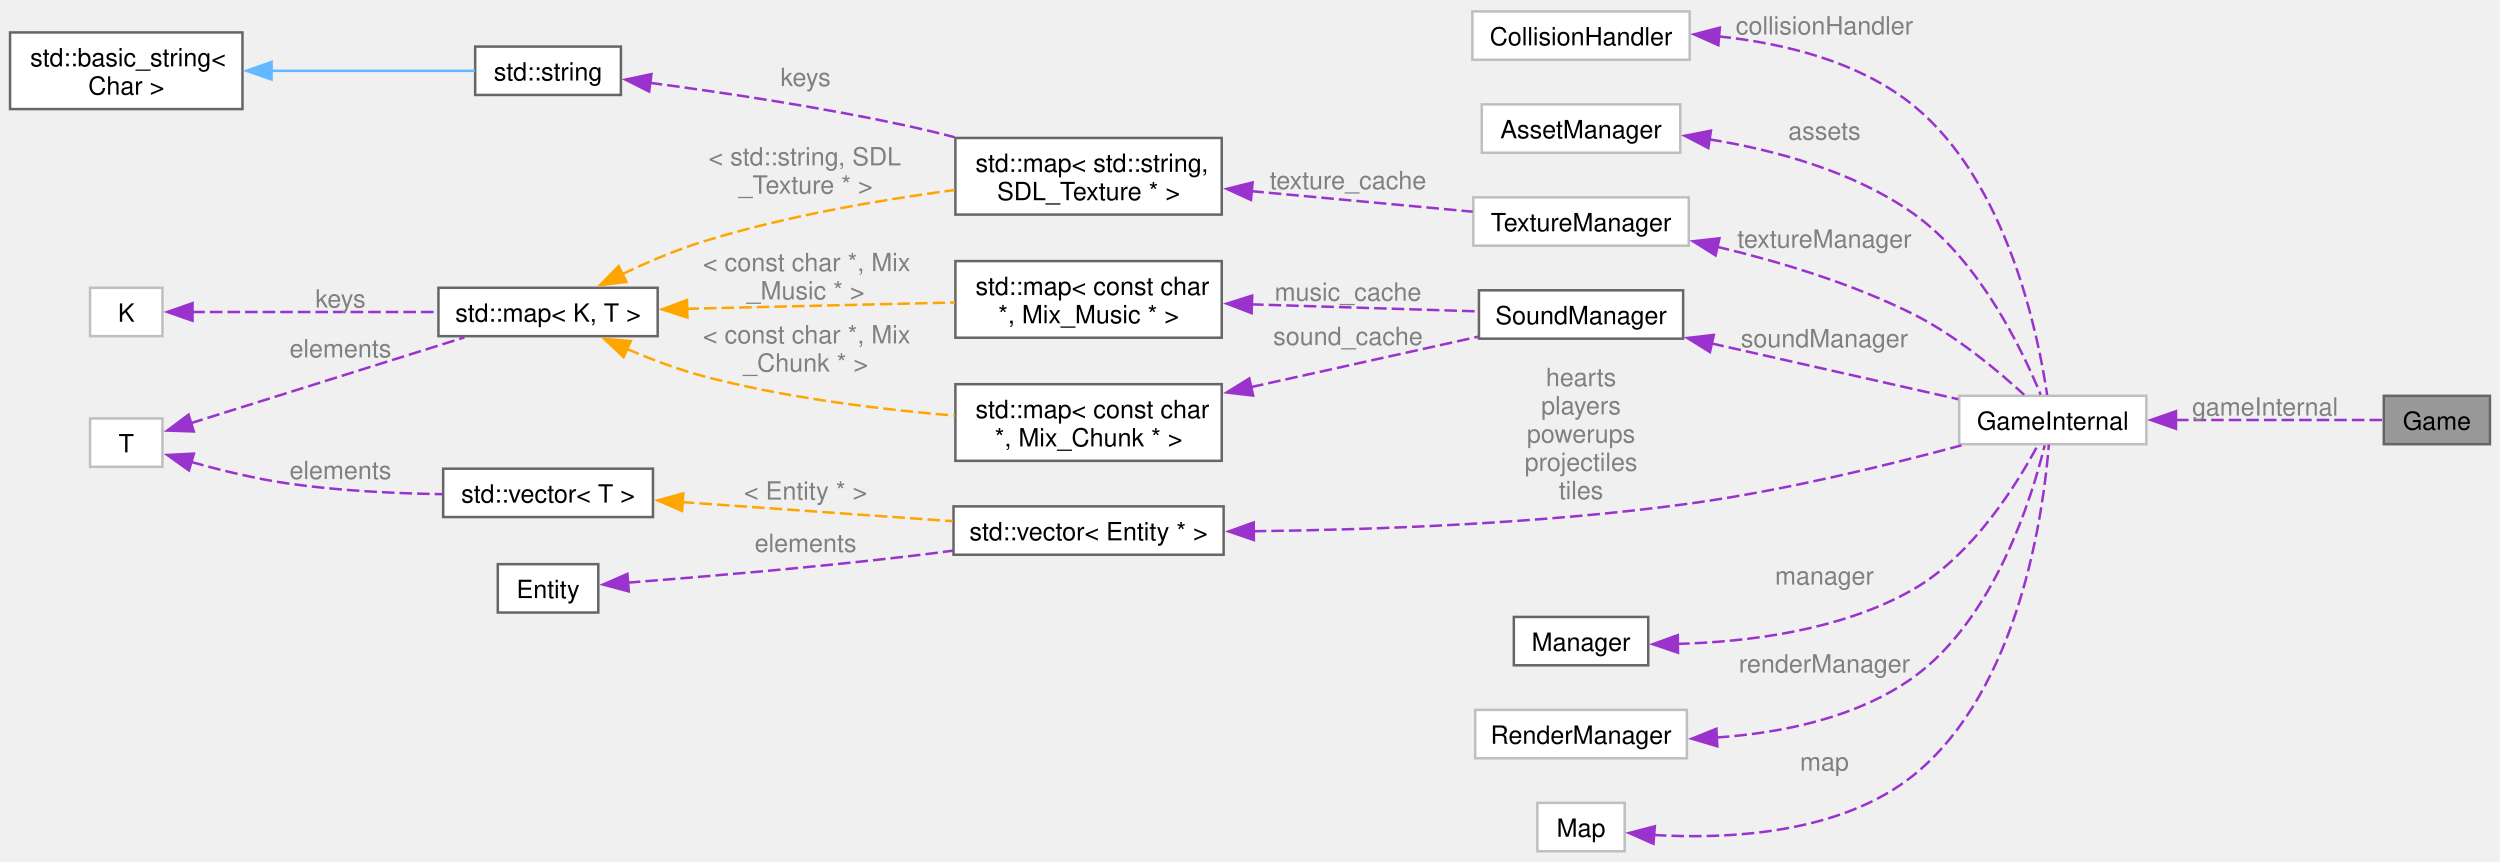
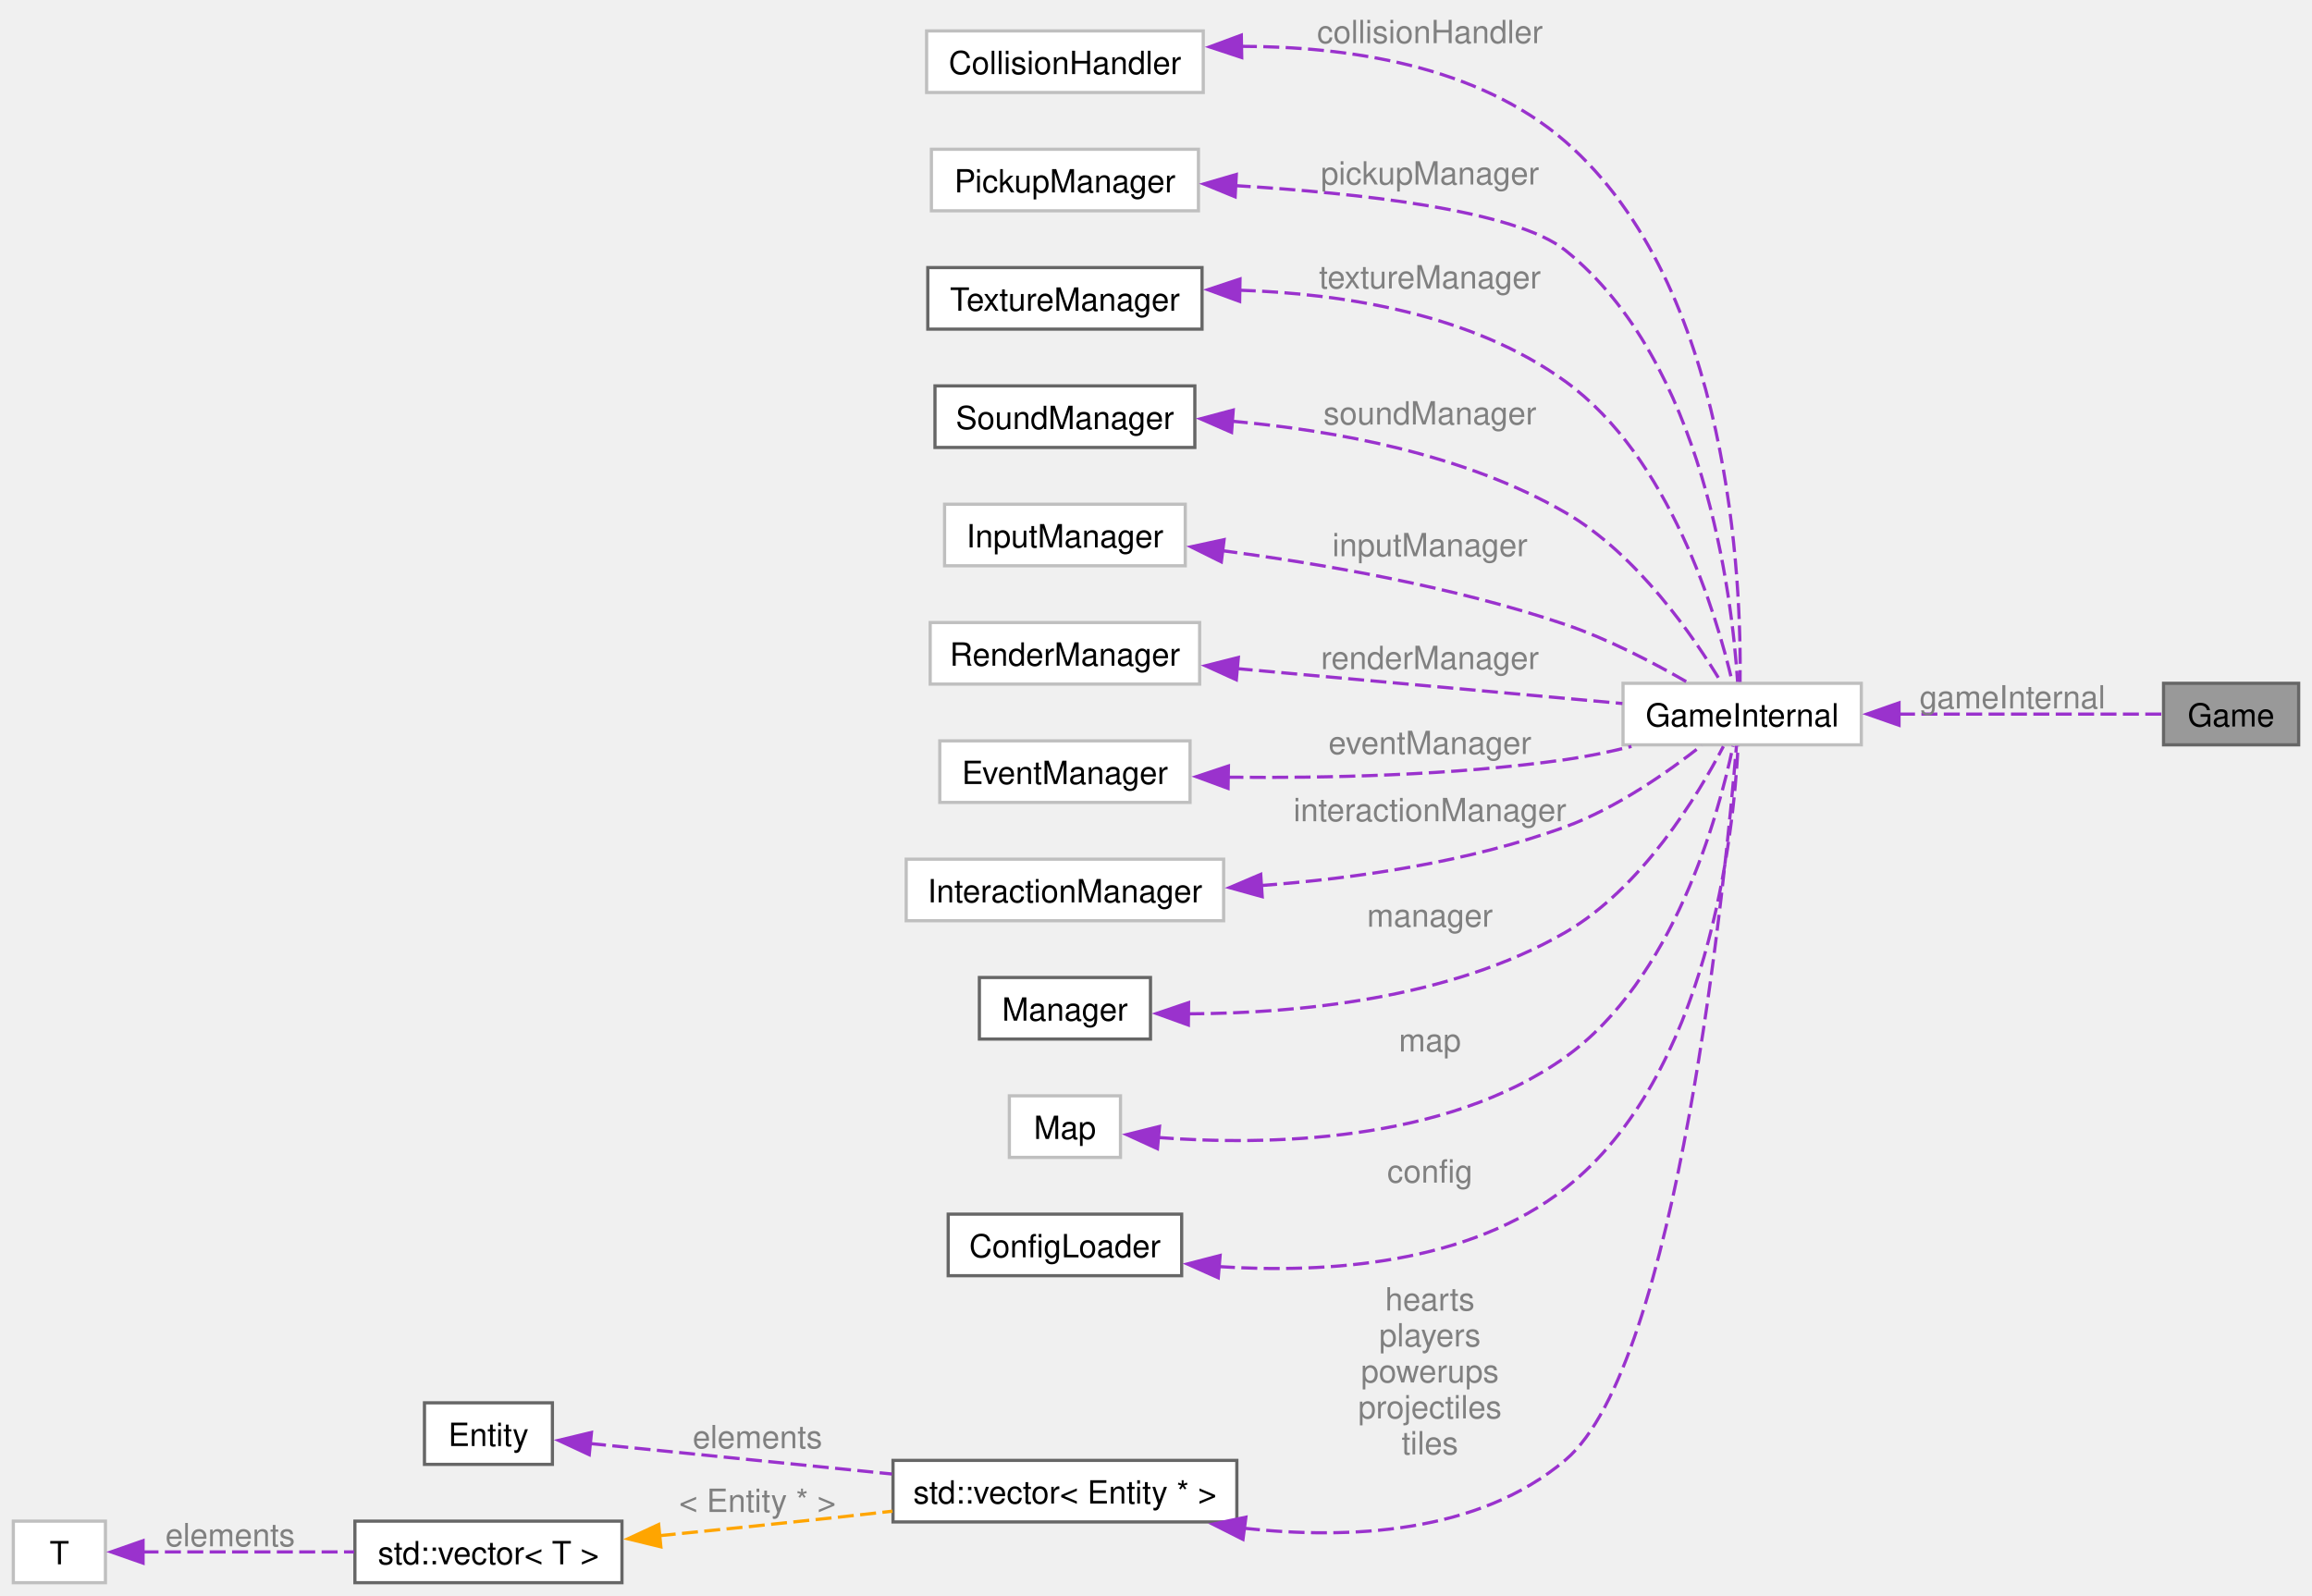
- <svg xmlns="http://www.w3.org/2000/svg" xmlns:xlink="http://www.w3.org/1999/xlink" width="995pt" height="343pt" viewBox="0.00 0.00 995.00 342.58">
-   <g id="graph0" class="graph" transform="scale(1 1) rotate(0) translate(4 338.58)">
+ <svg xmlns="http://www.w3.org/2000/svg" xmlns:xlink="http://www.w3.org/1999/xlink" width="723pt" height="499pt" viewBox="0.00 0.00 722.55 498.92">
+   <g id="graph0" class="graph" transform="scale(1 1) rotate(0) translate(4 494.92)">
    <g id="Node000001" class="node">
      <g id="a_Node000001">
        <a xlink:title=" ">
-           <polygon fill="#999999" stroke="#666666" points="987,-181.25 944.75,-181.25 944.75,-162 987,-162 987,-181.25" />
-           <text text-anchor="middle" x="965.88" y="-167.75" font-family="Helvetica,sans-Serif" font-size="10.00">Game</text>
+           <polygon fill="#999999" stroke="#666666" points="714.55,-281.25 672.3,-281.25 672.3,-262 714.55,-262 714.55,-281.25" />
+           <text text-anchor="middle" x="693.42" y="-267.75" font-family="Helvetica,sans-Serif" font-size="10.00">Game</text>
        </a>
      </g>
    </g>
    <g id="Node000002" class="node">
      <g id="a_Node000002">
        <a xlink:href="classGameInternal.html" target="_top" xlink:title=" ">
-           <polygon fill="white" stroke="#bfbfbf" points="850.25,-181.25 775.75,-181.25 775.75,-162 850.25,-162 850.25,-181.25" />
-           <text text-anchor="middle" x="813" y="-167.75" font-family="Helvetica,sans-Serif" font-size="10.00">GameInternal</text>
+           <polygon fill="white" stroke="#bfbfbf" points="577.8,-281.25 503.3,-281.25 503.3,-262 577.8,-262 577.8,-281.25" />
+           <text text-anchor="middle" x="540.55" y="-267.75" font-family="Helvetica,sans-Serif" font-size="10.00">GameInternal</text>
        </a>
      </g>
    </g>
    <g id="edge1_Node000001_Node000002" class="edge">
      <g id="a_edge1_Node000001_Node000002">
        <a xlink:title=" ">
-           <path fill="none" stroke="#9a32cd" stroke-dasharray="5,2" d="M862.04,-171.62C889.84,-171.62 923.4,-171.62 944.44,-171.62" />
-           <polygon fill="#9a32cd" stroke="#9a32cd" points="862.04,-168.13 852.04,-171.63 862.04,-175.13 862.04,-168.13" />
-         </a>
-       </g>
-       <text text-anchor="middle" x="897.5" y="-173.38" font-family="Helvetica,sans-Serif" font-size="10.00" fill="grey"> gameInternal</text>
+           <path fill="none" stroke="#9a32cd" stroke-dasharray="5,2" d="M589.59,-271.62C617.39,-271.62 650.95,-271.62 671.99,-271.62" />
+           <polygon fill="#9a32cd" stroke="#9a32cd" points="589.59,-268.13 579.59,-271.63 589.59,-275.13 589.59,-268.13" />
+         </a>
+       </g>
+       <text text-anchor="middle" x="625.05" y="-273.38" font-family="Helvetica,sans-Serif" font-size="10.00" fill="grey"> gameInternal</text>
    </g>
    <g id="Node000003" class="node">
      <g id="a_Node000003">
        <a xlink:href="classCollisionHandler.html" target="_top" xlink:title=" ">
-           <polygon fill="white" stroke="#bfbfbf" points="668.5,-334.25 582,-334.25 582,-315 668.5,-315 668.5,-334.25" />
-           <text text-anchor="middle" x="625.25" y="-320.75" font-family="Helvetica,sans-Serif" font-size="10.00">CollisionHandler</text>
+           <polygon fill="white" stroke="#bfbfbf" points="372.05,-485.25 285.55,-485.25 285.55,-466 372.05,-466 372.05,-485.25" />
+           <text text-anchor="middle" x="328.8" y="-471.75" font-family="Helvetica,sans-Serif" font-size="10.00">CollisionHandler</text>
        </a>
      </g>
    </g>
    <g id="edge2_Node000002_Node000003" class="edge">
      <g id="a_edge2_Node000002_Node000003">
        <a xlink:title=" ">
-           <path fill="none" stroke="#9a32cd" stroke-dasharray="5,2" d="M679.94,-324.31C705.93,-321.59 736.11,-314.33 757.75,-296.62 794.92,-266.22 807.25,-205.44 810.77,-181.57" />
-           <polygon fill="#9a32cd" stroke="#9a32cd" points="679.91,-320.8 670.23,-325.12 680.49,-327.78 679.91,-320.8" />
-         </a>
-       </g>
-       <text text-anchor="middle" x="722.12" y="-325.08" font-family="Helvetica,sans-Serif" font-size="10.00" fill="grey"> collisionHandler</text>
+           <path fill="none" stroke="#9a32cd" stroke-dasharray="5,2" d="M383.82,-480.43C416.83,-480.39 457.85,-474.6 485.3,-450.62 537.15,-405.34 540.33,-312.3 539.89,-281.66" />
+           <polygon fill="#9a32cd" stroke="#9a32cd" points="384.08,-476.93 374.02,-480.25 383.95,-483.93 384.08,-476.93" />
+         </a>
+       </g>
+       <text text-anchor="middle" x="442.92" y="-481.42" font-family="Helvetica,sans-Serif" font-size="10.00" fill="grey"> collisionHandler</text>
    </g>
    <g id="Node000004" class="node">
      <g id="a_Node000004">
-         <a xlink:href="classAssetManager.html" target="_top" xlink:title=" ">
-           <polygon fill="white" stroke="#bfbfbf" points="664.75,-297.25 585.75,-297.25 585.75,-278 664.75,-278 664.75,-297.25" />
-           <text text-anchor="middle" x="625.25" y="-283.75" font-family="Helvetica,sans-Serif" font-size="10.00">AssetManager</text>
+         <a xlink:href="classPickupManager.html" target="_top" xlink:title=" ">
+           <polygon fill="white" stroke="#bfbfbf" points="370.55,-448.25 287.05,-448.25 287.05,-429 370.55,-429 370.55,-448.25" />
+           <text text-anchor="middle" x="328.8" y="-434.75" font-family="Helvetica,sans-Serif" font-size="10.00">PickupManager</text>
        </a>
      </g>
    </g>
    <g id="edge3_Node000002_Node000004" class="edge">
      <g id="a_edge3_Node000002_Node000004">
        <a xlink:title=" ">
-           <path fill="none" stroke="#9a32cd" stroke-dasharray="5,2" d="M676.29,-283.34C702.51,-279.07 734.01,-270.56 757.75,-253.62 784.01,-234.89 801.07,-199.12 808.19,-181.69" />
-           <polygon fill="#9a32cd" stroke="#9a32cd" points="675.93,-279.86 666.54,-284.75 676.94,-286.78 675.93,-279.86" />
-         </a>
-       </g>
-       <text text-anchor="middle" x="722.12" y="-283.19" font-family="Helvetica,sans-Serif" font-size="10.00" fill="grey"> assets</text>
+           <path fill="none" stroke="#9a32cd" stroke-dasharray="5,2" d="M381.88,-436.88C420.73,-434.56 469.68,-429.17 485.3,-416.62 528.68,-381.79 537.38,-308.48 539.12,-281.7" />
+           <polygon fill="#9a32cd" stroke="#9a32cd" points="382.02,-433.37 372.22,-437.4 382.39,-440.36 382.02,-433.37" />
+         </a>
+       </g>
+       <text text-anchor="middle" x="442.92" y="-437.22" font-family="Helvetica,sans-Serif" font-size="10.00" fill="grey"> pickupManager</text>
    </g>
    <g id="Node000005" class="node">
      <g id="a_Node000005">
-         <a xlink:href="classTextureManager.html" target="_top" xlink:title=" ">
-           <polygon fill="white" stroke="#bfbfbf" points="668.12,-260.25 582.38,-260.25 582.38,-241 668.12,-241 668.12,-260.25" />
-           <text text-anchor="middle" x="625.25" y="-246.75" font-family="Helvetica,sans-Serif" font-size="10.00">TextureManager</text>
+         <a xlink:href="classTextureManager.html" target="_top" xlink:title="A manager for loading, caching, and drawing textures.">
+           <polygon fill="white" stroke="#666666" points="371.67,-411.25 285.92,-411.25 285.92,-392 371.67,-392 371.67,-411.25" />
+           <text text-anchor="middle" x="328.8" y="-397.75" font-family="Helvetica,sans-Serif" font-size="10.00">TextureManager</text>
        </a>
      </g>
    </g>
    <g id="edge4_Node000002_Node000005" class="edge">
      <g id="a_edge4_Node000002_Node000005">
        <a xlink:title=" ">
-           <path fill="none" stroke="#9a32cd" stroke-dasharray="5,2" d="M679.32,-240.6C703.99,-234.72 733.23,-225.97 757.75,-213.62 774.56,-205.16 791.28,-191.15 801.63,-181.66" />
-           <polygon fill="#9a32cd" stroke="#9a32cd" points="678.79,-237.13 669.82,-242.76 680.34,-243.96 678.79,-237.13" />
-         </a>
-       </g>
-       <text text-anchor="middle" x="722.12" y="-240.2" font-family="Helvetica,sans-Serif" font-size="10.00" fill="grey"> textureManager</text>
+           <path fill="none" stroke="#9a32cd" stroke-dasharray="5,2" d="M383.46,-404.17C415.75,-403.08 456.1,-396.82 485.3,-375.62 517.93,-351.94 532.54,-302.68 537.48,-281.57" />
+           <polygon fill="#9a32cd" stroke="#9a32cd" points="383.43,-400.67 373.48,-404.33 383.54,-407.67 383.43,-400.67" />
+         </a>
+       </g>
+       <text text-anchor="middle" x="442.92" y="-404.73" font-family="Helvetica,sans-Serif" font-size="10.00" fill="grey"> textureManager</text>
    </g>
    <g id="Node000006" class="node">
      <g id="a_Node000006">
-         <a xlink:title=" ">
-           <polygon fill="white" stroke="#666666" points="482.25,-283.88 376.25,-283.88 376.25,-253.38 482.25,-253.38 482.25,-283.88" />
-           <text text-anchor="start" x="384.25" y="-270.38" font-family="Helvetica,sans-Serif" font-size="10.00">std::map&lt; std::string,</text>
-           <text text-anchor="middle" x="429.25" y="-259.12" font-family="Helvetica,sans-Serif" font-size="10.00"> SDL_Texture * &gt;</text>
-         </a>
-       </g>
-     </g>
-     <g id="edge5_Node000005_Node000006" class="edge">
-       <g id="a_edge5_Node000005_Node000006">
-         <a xlink:title=" ">
-           <path fill="none" stroke="#9a32cd" stroke-dasharray="5,2" d="M494.01,-262.71C522.96,-260.02 556.4,-256.92 582.15,-254.53" />
-           <polygon fill="#9a32cd" stroke="#9a32cd" points="493.89,-259.21 484.26,-263.61 494.54,-266.18 493.89,-259.21" />
-         </a>
-       </g>
-       <text text-anchor="middle" x="532.5" y="-263.52" font-family="Helvetica,sans-Serif" font-size="10.00" fill="grey"> texture_cache</text>
+         <a xlink:href="classSoundManager.html" target="_top" xlink:title="Handles music and sound.">
+           <polygon fill="white" stroke="#666666" points="369.42,-374.25 288.17,-374.25 288.17,-355 369.42,-355 369.42,-374.25" />
+           <text text-anchor="middle" x="328.8" y="-360.75" font-family="Helvetica,sans-Serif" font-size="10.00">SoundManager</text>
+         </a>
+       </g>
+     </g>
+     <g id="edge5_Node000002_Node000006" class="edge">
+       <g id="a_edge5_Node000002_Node000006">
+         <a xlink:title=" ">
+           <path fill="none" stroke="#9a32cd" stroke-dasharray="5,2" d="M380.98,-363.21C412.84,-360.36 453.63,-352.98 485.3,-334.62 507.78,-321.6 525.47,-295.74 533.99,-281.54" />
+           <polygon fill="#9a32cd" stroke="#9a32cd" points="380.9,-359.71 371.19,-363.96 381.43,-366.69 380.9,-359.71" />
+         </a>
+       </g>
+       <text text-anchor="middle" x="442.92" y="-362.18" font-family="Helvetica,sans-Serif" font-size="10.00" fill="grey"> soundManager</text>
    </g>
    <g id="Node000007" class="node">
      <g id="a_Node000007">
-         <a xlink:title=" ">
-           <polygon fill="white" stroke="#666666" points="243.12,-320.25 185.12,-320.25 185.12,-301 243.12,-301 243.12,-320.25" />
-           <text text-anchor="middle" x="214.12" y="-306.75" font-family="Helvetica,sans-Serif" font-size="10.00">std::string</text>
-         </a>
-       </g>
-     </g>
-     <g id="edge6_Node000006_Node000007" class="edge">
-       <g id="a_edge6_Node000006_Node000007">
-         <a xlink:title=" ">
-           <path fill="none" stroke="#9a32cd" stroke-dasharray="5,2" d="M254.6,-305.84C283.31,-302.05 323.03,-296.13 357.5,-288.62 363.49,-287.32 369.72,-285.8 375.89,-284.2" />
-           <polygon fill="#9a32cd" stroke="#9a32cd" points="254.38,-302.34 244.91,-307.1 255.27,-309.29 254.38,-302.34" />
-         </a>
-       </g>
-       <text text-anchor="middle" x="316.62" y="-304.53" font-family="Helvetica,sans-Serif" font-size="10.00" fill="grey"> keys</text>
+         <a xlink:href="classInputManager.html" target="_top" xlink:title=" ">
+           <polygon fill="white" stroke="#bfbfbf" points="366.42,-337.25 291.17,-337.25 291.17,-318 366.42,-318 366.42,-337.25" />
+           <text text-anchor="middle" x="328.8" y="-323.75" font-family="Helvetica,sans-Serif" font-size="10.00">InputManager</text>
+         </a>
+       </g>
+     </g>
+     <g id="edge6_Node000002_Node000007" class="edge">
+       <g id="a_edge6_Node000002_Node000007">
+         <a xlink:title=" ">
+           <path fill="none" stroke="#9a32cd" stroke-dasharray="5,2" d="M377.73,-322.75C408.95,-318.66 450.25,-311.52 485.3,-299.62 498.75,-295.06 512.98,-287.6 523.49,-281.53" />
+           <polygon fill="#9a32cd" stroke="#9a32cd" points="377.7,-319.22 368.21,-323.93 378.57,-326.17 377.7,-319.22" />
+         </a>
+       </g>
+       <text text-anchor="middle" x="442.92" y="-320.98" font-family="Helvetica,sans-Serif" font-size="10.00" fill="grey"> inputManager</text>
    </g>
    <g id="Node000008" class="node">
      <g id="a_Node000008">
-         <a xlink:title=" ">
-           <polygon fill="white" stroke="#666666" points="92.5,-325.88 0,-325.88 0,-295.38 92.5,-295.38 92.5,-325.88" />
-           <text text-anchor="start" x="8" y="-312.38" font-family="Helvetica,sans-Serif" font-size="10.00">std::basic_string&lt;</text>
-           <text text-anchor="middle" x="46.25" y="-301.12" font-family="Helvetica,sans-Serif" font-size="10.00"> Char &gt;</text>
-         </a>
-       </g>
-     </g>
-     <g id="edge7_Node000007_Node000008" class="edge">
-       <g id="a_edge7_Node000007_Node000008">
-         <a xlink:title=" ">
-           <path fill="none" stroke="#63b8ff" d="M103.99,-310.62C131.33,-310.62 162.9,-310.62 185.03,-310.62" />
-           <polygon fill="#63b8ff" stroke="#63b8ff" points="104.09,-307.13 94.09,-310.63 104.09,-314.13 104.09,-307.13" />
-         </a>
-       </g>
+         <a xlink:href="classRenderManager.html" target="_top" xlink:title=" ">
+           <polygon fill="white" stroke="#bfbfbf" points="370.92,-300.25 286.67,-300.25 286.67,-281 370.92,-281 370.92,-300.25" />
+           <text text-anchor="middle" x="328.8" y="-286.75" font-family="Helvetica,sans-Serif" font-size="10.00">RenderManager</text>
+         </a>
+       </g>
+     </g>
+     <g id="edge7_Node000002_Node000008" class="edge">
+       <g id="a_edge7_Node000002_Node000008">
+         <a xlink:title=" ">
+           <path fill="none" stroke="#9a32cd" stroke-dasharray="5,2" d="M382.5,-285.85C420.13,-282.44 469.79,-277.94 503.1,-274.93" />
+           <polygon fill="#9a32cd" stroke="#9a32cd" points="382.39,-282.35 372.75,-286.73 383.02,-289.32 382.39,-282.35" />
+         </a>
+       </g>
+       <text text-anchor="middle" x="442.92" y="-285.69" font-family="Helvetica,sans-Serif" font-size="10.00" fill="grey"> renderManager</text>
    </g>
    <g id="Node000009" class="node">
      <g id="a_Node000009">
-         <a xlink:title=" ">
-           <polygon fill="white" stroke="#666666" points="257.75,-224.25 170.5,-224.25 170.5,-205 257.75,-205 257.75,-224.25" />
-           <text text-anchor="middle" x="214.12" y="-210.75" font-family="Helvetica,sans-Serif" font-size="10.00">std::map&lt; K, T &gt;</text>
-         </a>
-       </g>
-     </g>
-     <g id="edge8_Node000006_Node000009" class="edge">
-       <g id="a_edge8_Node000006_Node000009">
-         <a xlink:title=" ">
-           <path fill="none" stroke="orange" stroke-dasharray="5,2" d="M243.6,-229.66C253.55,-234.4 264.93,-239.27 275.75,-242.62 308.33,-252.73 346.11,-259.21 375.92,-263.17" />
-           <polygon fill="orange" stroke="orange" points="245.33,-226.61 234.82,-225.31 242.23,-232.89 245.33,-226.61" />
-         </a>
-       </g>
-       <text text-anchor="start" x="278" y="-272.96" font-family="Helvetica,sans-Serif" font-size="10.00" fill="grey"> &lt; std::string, SDL</text>
-       <text text-anchor="middle" x="316.62" y="-261.71" font-family="Helvetica,sans-Serif" font-size="10.00" fill="grey">_Texture * &gt;</text>
+         <a xlink:href="classEventManager.html" target="_top" xlink:title=" ">
+           <polygon fill="white" stroke="#bfbfbf" points="367.92,-263.25 289.67,-263.25 289.67,-244 367.92,-244 367.92,-263.25" />
+           <text text-anchor="middle" x="328.8" y="-249.75" font-family="Helvetica,sans-Serif" font-size="10.00">EventManager</text>
+         </a>
+       </g>
+     </g>
+     <g id="edge8_Node000002_Node000009" class="edge">
+       <g id="a_edge8_Node000002_Node000009">
+         <a xlink:title=" ">
+           <path fill="none" stroke="#9a32cd" stroke-dasharray="5,2" d="M379.6,-251.89C410.23,-251.55 450.21,-252.41 485.3,-257.38 492.05,-258.33 499.16,-259.83 505.94,-261.5" />
+           <polygon fill="#9a32cd" stroke="#9a32cd" points="379.8,-248.39 369.86,-252.05 379.92,-255.39 379.8,-248.39" />
+         </a>
+       </g>
+       <text text-anchor="middle" x="442.92" y="-259.12" font-family="Helvetica,sans-Serif" font-size="10.00" fill="grey"> eventManager</text>
+     </g>
+     <g id="Node000010" class="node">
+       <g id="a_Node000010">
+         <a xlink:href="classInteractionManager.html" target="_top" xlink:title=" ">
+           <polygon fill="white" stroke="#bfbfbf" points="378.42,-226.25 279.17,-226.25 279.17,-207 378.42,-207 378.42,-226.25" />
+           <text text-anchor="middle" x="328.8" y="-212.75" font-family="Helvetica,sans-Serif" font-size="10.00">InteractionManager</text>
+         </a>
+       </g>
+     </g>
+     <g id="edge9_Node000002_Node000010" class="edge">
+       <g id="a_edge9_Node000002_Node000010">
+         <a xlink:title=" ">
+           <path fill="none" stroke="#9a32cd" stroke-dasharray="5,2" d="M390.14,-218.01C419.58,-220.24 455.07,-225.3 485.3,-236.38 501.33,-242.25 517.45,-253.58 527.9,-261.81" />
+           <polygon fill="#9a32cd" stroke="#9a32cd" points="390.48,-214.52 380.27,-217.36 390.02,-221.51 390.48,-214.52" />
+         </a>
+       </g>
+       <text text-anchor="middle" x="442.92" y="-238.12" font-family="Helvetica,sans-Serif" font-size="10.00" fill="grey"> interactionManager</text>
+     </g>
+     <g id="Node000011" class="node">
+       <g id="a_Node000011">
+         <a xlink:href="classManager.html" target="_top" xlink:title="Is responsible for managing all entities.">
+           <polygon fill="white" stroke="#666666" points="355.55,-189.25 302.05,-189.25 302.05,-170 355.55,-170 355.55,-189.25" />
+           <text text-anchor="middle" x="328.8" y="-175.75" font-family="Helvetica,sans-Serif" font-size="10.00">Manager</text>
+         </a>
+       </g>
+     </g>
+     <g id="edge10_Node000002_Node000011" class="edge">
+       <g id="a_edge10_Node000002_Node000011">
+         <a xlink:title=" ">
+           <path fill="none" stroke="#9a32cd" stroke-dasharray="5,2" d="M367.38,-177.89C400.55,-178.02 449.11,-182.39 485.3,-203.38 509.26,-217.27 526.69,-246.17 534.68,-261.53" />
+           <polygon fill="#9a32cd" stroke="#9a32cd" points="367.39,-174.39 357.43,-177.99 367.46,-181.39 367.39,-174.39" />
+         </a>
+       </g>
+       <text text-anchor="middle" x="442.92" y="-205.12" font-family="Helvetica,sans-Serif" font-size="10.00" fill="grey"> manager</text>
+     </g>
+     <g id="Node000012" class="node">
+       <g id="a_Node000012">
+         <a xlink:href="classMap.html" target="_top" xlink:title=" ">
+           <polygon fill="white" stroke="#bfbfbf" points="346.17,-152.25 311.42,-152.25 311.42,-133 346.17,-133 346.17,-152.25" />
+           <text text-anchor="middle" x="328.8" y="-138.75" font-family="Helvetica,sans-Serif" font-size="10.00">Map</text>
+         </a>
+       </g>
+     </g>
+     <g id="edge11_Node000002_Node000012" class="edge">
+       <g id="a_edge11_Node000002_Node000012">
+         <a xlink:title=" ">
+           <path fill="none" stroke="#9a32cd" stroke-dasharray="5,2" d="M357.83,-139.22C391.33,-136.67 447.58,-137.4 485.3,-164.38 519.08,-188.53 533.12,-239.94 537.7,-261.63" />
+           <polygon fill="#9a32cd" stroke="#9a32cd" points="357.73,-135.71 348.1,-140.12 358.38,-142.68 357.73,-135.71" />
+         </a>
+       </g>
+       <text text-anchor="middle" x="442.92" y="-166.12" font-family="Helvetica,sans-Serif" font-size="10.00" fill="grey"> map</text>
    </g>
    <g id="Node000013" class="node">
      <g id="a_Node000013">
-         <a xlink:title=" ">
-           <polygon fill="white" stroke="#666666" points="482.25,-234.88 376.25,-234.88 376.25,-204.38 482.25,-204.38 482.25,-234.88" />
-           <text text-anchor="start" x="384.25" y="-221.38" font-family="Helvetica,sans-Serif" font-size="10.00">std::map&lt; const char</text>
-           <text text-anchor="middle" x="429.25" y="-210.12" font-family="Helvetica,sans-Serif" font-size="10.00"> *, Mix_Music * &gt;</text>
-         </a>
-       </g>
-     </g>
-     <g id="edge13_Node000013_Node000009" class="edge">
-       <g id="a_edge13_Node000013_Node000009">
-         <a xlink:title=" ">
-           <path fill="none" stroke="orange" stroke-dasharray="5,2" d="M269.19,-215.89C301.97,-216.66 343.58,-217.64 376.02,-218.4" />
-           <polygon fill="orange" stroke="orange" points="269.59,-212.4 259.51,-215.67 269.43,-219.4 269.59,-212.4" />
-         </a>
-       </g>
-       <text text-anchor="start" x="275.75" y="-230.87" font-family="Helvetica,sans-Serif" font-size="10.00" fill="grey"> &lt; const char *, Mix</text>
-       <text text-anchor="middle" x="316.62" y="-219.62" font-family="Helvetica,sans-Serif" font-size="10.00" fill="grey">_Music * &gt;</text>
+         <a xlink:href="classConfigLoader.html" target="_top" xlink:title="Enables configuration of specific engine variables via a custom JSON file.">
+           <polygon fill="white" stroke="#666666" points="365.3,-115.25 292.3,-115.25 292.3,-96 365.3,-96 365.3,-115.25" />
+           <text text-anchor="middle" x="328.8" y="-101.75" font-family="Helvetica,sans-Serif" font-size="10.00">ConfigLoader</text>
+         </a>
+       </g>
+     </g>
+     <g id="edge12_Node000002_Node000013" class="edge">
+       <g id="a_edge12_Node000002_Node000013">
+         <a xlink:title=" ">
+           <path fill="none" stroke="#9a32cd" stroke-dasharray="5,2" d="M376.96,-98.84C410.59,-96.67 455.03,-99.55 485.3,-123.38 530.1,-158.63 537.91,-234.47 539.27,-261.66" />
+           <polygon fill="#9a32cd" stroke="#9a32cd" points="376.74,-95.35 367.07,-99.67 377.32,-102.32 376.74,-95.35" />
+         </a>
+       </g>
+       <text text-anchor="middle" x="442.92" y="-125.12" font-family="Helvetica,sans-Serif" font-size="10.00" fill="grey"> config</text>
    </g>
    <g id="Node000014" class="node">
      <g id="a_Node000014">
        <a xlink:title=" ">
-           <polygon fill="white" stroke="#666666" points="482.25,-185.88 376.25,-185.88 376.25,-155.38 482.25,-155.38 482.25,-185.88" />
-           <text text-anchor="start" x="384.25" y="-172.38" font-family="Helvetica,sans-Serif" font-size="10.00">std::map&lt; const char</text>
-           <text text-anchor="middle" x="429.25" y="-161.12" font-family="Helvetica,sans-Serif" font-size="10.00"> *, Mix_Chunk * &gt;</text>
-         </a>
-       </g>
-     </g>
-     <g id="edge15_Node000014_Node000009" class="edge">
-       <g id="a_edge15_Node000014_Node000009">
-         <a xlink:title=" ">
-           <path fill="none" stroke="orange" stroke-dasharray="5,2" d="M245.61,-199.86C255.08,-195.81 265.68,-191.8 275.75,-189.12 308.49,-180.44 346.27,-175.82 376.04,-173.36" />
-           <polygon fill="orange" stroke="orange" points="244.19,-196.66 236.5,-203.94 247.05,-203.05 244.19,-196.66" />
-         </a>
-       </g>
-       <text text-anchor="start" x="275.75" y="-202.12" font-family="Helvetica,sans-Serif" font-size="10.00" fill="grey"> &lt; const char *, Mix</text>
-       <text text-anchor="middle" x="316.62" y="-190.88" font-family="Helvetica,sans-Serif" font-size="10.00" fill="grey">_Chunk * &gt;</text>
-     </g>
-     <g id="Node000010" class="node">
-       <g id="a_Node000010">
-         <a xlink:title=" ">
-           <polygon fill="white" stroke="#bfbfbf" points="60.65,-224.25 31.85,-224.25 31.85,-205 60.65,-205 60.65,-224.25" />
-           <text text-anchor="middle" x="46.25" y="-210.75" font-family="Helvetica,sans-Serif" font-size="10.00">K</text>
-         </a>
-       </g>
-     </g>
-     <g id="edge9_Node000009_Node000010" class="edge">
-       <g id="a_edge9_Node000009_Node000010">
-         <a xlink:title=" ">
-           <path fill="none" stroke="#9a32cd" stroke-dasharray="5,2" d="M72.54,-214.62C98.49,-214.62 139.33,-214.62 170.32,-214.62" />
-           <polygon fill="#9a32cd" stroke="#9a32cd" points="72.62,-211.13 62.62,-214.63 72.62,-218.13 72.62,-211.13" />
-         </a>
-       </g>
-       <text text-anchor="middle" x="131.5" y="-216.38" font-family="Helvetica,sans-Serif" font-size="10.00" fill="grey"> keys</text>
-     </g>
-     <g id="Node000011" class="node">
-       <g id="a_Node000011">
-         <a xlink:title=" ">
-           <polygon fill="white" stroke="#bfbfbf" points="60.65,-172.25 31.85,-172.25 31.85,-153 60.65,-153 60.65,-172.25" />
-           <text text-anchor="middle" x="46.25" y="-158.75" font-family="Helvetica,sans-Serif" font-size="10.00">T</text>
-         </a>
-       </g>
-     </g>
-     <g id="edge10_Node000009_Node000011" class="edge">
-       <g id="a_edge10_Node000009_Node000011">
-         <a xlink:title=" ">
-           <path fill="none" stroke="#9a32cd" stroke-dasharray="5,2" d="M71.89,-170.35C100.84,-179.42 148.96,-194.51 180.86,-204.51" />
-           <polygon fill="#9a32cd" stroke="#9a32cd" points="73.14,-167.07 62.55,-167.42 71.05,-173.75 73.14,-167.07" />
-         </a>
-       </g>
-       <text text-anchor="middle" x="131.5" y="-196.56" font-family="Helvetica,sans-Serif" font-size="10.00" fill="grey"> elements</text>
-     </g>
-     <g id="Node000020" class="node">
-       <g id="a_Node000020">
-         <a xlink:title=" ">
-           <polygon fill="white" stroke="#666666" points="255.88,-152.25 172.38,-152.25 172.38,-133 255.88,-133 255.88,-152.25" />
-           <text text-anchor="middle" x="214.12" y="-138.75" font-family="Helvetica,sans-Serif" font-size="10.00">std::vector&lt; T &gt;</text>
-         </a>
-       </g>
-     </g>
-     <g id="edge22_Node000020_Node000011" class="edge">
-       <g id="a_edge22_Node000020_Node000011">
-         <a xlink:title=" ">
-           <path fill="none" stroke="#9a32cd" stroke-dasharray="5,2" d="M72.15,-154.91C83.69,-151.67 97.68,-148.23 110.5,-146.38 130.61,-143.46 153.17,-142.4 171.99,-142.11" />
-           <polygon fill="#9a32cd" stroke="#9a32cd" points="71.21,-151.54 62.59,-157.71 73.18,-158.25 71.21,-151.54" />
-         </a>
-       </g>
-       <text text-anchor="middle" x="131.5" y="-148.12" font-family="Helvetica,sans-Serif" font-size="10.00" fill="grey"> elements</text>
-     </g>
-     <g id="Node000012" class="node">
-       <g id="a_Node000012">
-         <a xlink:href="classSoundManager.html" target="_top" xlink:title="Handles music and sound.">
-           <polygon fill="white" stroke="#666666" points="665.88,-223.25 584.62,-223.25 584.62,-204 665.88,-204 665.88,-223.25" />
-           <text text-anchor="middle" x="625.25" y="-209.75" font-family="Helvetica,sans-Serif" font-size="10.00">SoundManager</text>
-         </a>
-       </g>
-     </g>
-     <g id="edge11_Node000002_Node000012" class="edge">
-       <g id="a_edge11_Node000002_Node000012">
-         <a xlink:title=" ">
-           <path fill="none" stroke="#9a32cd" stroke-dasharray="5,2" d="M677.16,-202.11C708.26,-195.08 747.31,-186.25 775.37,-179.91" />
-           <polygon fill="#9a32cd" stroke="#9a32cd" points="676.56,-198.66 667.57,-204.28 678.1,-205.49 676.56,-198.66" />
-         </a>
-       </g>
-       <text text-anchor="middle" x="722.12" y="-200.59" font-family="Helvetica,sans-Serif" font-size="10.00" fill="grey"> soundManager</text>
-     </g>
-     <g id="edge12_Node000012_Node000013" class="edge">
-       <g id="a_edge12_Node000012_Node000013">
-         <a xlink:title=" ">
-           <path fill="none" stroke="#9a32cd" stroke-dasharray="5,2" d="M493.91,-217.66C523.7,-216.73 558.28,-215.67 584.33,-214.86" />
-           <polygon fill="#9a32cd" stroke="#9a32cd" points="494.15,-214.15 484.26,-217.95 494.37,-221.14 494.15,-214.15" />
-         </a>
-       </g>
-       <text text-anchor="middle" x="532.5" y="-219.09" font-family="Helvetica,sans-Serif" font-size="10.00" fill="grey"> music_cache</text>
-     </g>
-     <g id="edge14_Node000012_Node000014" class="edge">
-       <g id="a_edge14_Node000012_Node000014">
-         <a xlink:title=" ">
-           <path fill="none" stroke="#9a32cd" stroke-dasharray="5,2" d="M493.91,-184.73C523.7,-191.34 558.28,-199 584.33,-204.78" />
-           <polygon fill="#9a32cd" stroke="#9a32cd" points="494.75,-181.34 484.23,-182.59 493.23,-188.17 494.75,-181.34" />
-         </a>
-       </g>
-       <text text-anchor="middle" x="532.5" y="-201.47" font-family="Helvetica,sans-Serif" font-size="10.00" fill="grey"> sound_cache</text>
+           <polygon fill="white" stroke="#666666" points="382.55,-38.25 275.05,-38.25 275.05,-19 382.55,-19 382.55,-38.25" />
+           <text text-anchor="middle" x="328.8" y="-24.75" font-family="Helvetica,sans-Serif" font-size="10.00">std::vector&lt; Entity * &gt;</text>
+         </a>
+       </g>
+     </g>
+     <g id="edge13_Node000002_Node000014" class="edge">
+       <g id="a_edge13_Node000002_Node000014">
+         <a xlink:title=" ">
+           <path fill="none" stroke="#9a32cd" stroke-dasharray="5,2" d="M384.77,-17.03C417.59,-13.44 458.06,-15.32 485.3,-38.38 520.44,-68.12 535.39,-221.01 538.77,-261.68" />
+           <polygon fill="#9a32cd" stroke="#9a32cd" points="384.47,-13.54 375.01,-18.31 385.38,-20.48 384.47,-13.54" />
+         </a>
+       </g>
+       <text text-anchor="middle" x="442.92" y="-85.12" font-family="Helvetica,sans-Serif" font-size="10.00" fill="grey"> hearts</text>
+       <text text-anchor="middle" x="442.92" y="-73.88" font-family="Helvetica,sans-Serif" font-size="10.00" fill="grey">players</text>
+       <text text-anchor="middle" x="442.92" y="-62.62" font-family="Helvetica,sans-Serif" font-size="10.00" fill="grey">powerups</text>
+       <text text-anchor="middle" x="442.92" y="-51.38" font-family="Helvetica,sans-Serif" font-size="10.00" fill="grey">projectiles</text>
+       <text text-anchor="middle" x="442.92" y="-40.12" font-family="Helvetica,sans-Serif" font-size="10.00" fill="grey">tiles</text>
    </g>
    <g id="Node000015" class="node">
      <g id="a_Node000015">
-         <a xlink:href="classManager.html" target="_top" xlink:title="Is responsible for managing all entities.">
-           <polygon fill="white" stroke="#666666" points="652,-93.25 598.5,-93.25 598.5,-74 652,-74 652,-93.25" />
-           <text text-anchor="middle" x="625.25" y="-79.75" font-family="Helvetica,sans-Serif" font-size="10.00">Manager</text>
-         </a>
-       </g>
-     </g>
-     <g id="edge16_Node000002_Node000015" class="edge">
-       <g id="a_edge16_Node000002_Node000015">
-         <a xlink:title=" ">
-           <path fill="none" stroke="#9a32cd" stroke-dasharray="5,2" d="M663.48,-82.51C691.2,-83.26 729.04,-87.77 757.75,-104.38 781.51,-118.12 799.03,-146.58 807.08,-161.69" />
-           <polygon fill="#9a32cd" stroke="#9a32cd" points="663.83,-79.01 653.79,-82.4 663.76,-86.01 663.83,-79.01" />
-         </a>
-       </g>
-       <text text-anchor="middle" x="722.12" y="-106.12" font-family="Helvetica,sans-Serif" font-size="10.00" fill="grey"> manager</text>
+         <a xlink:href="classEntity.html" target="_top" xlink:title="Main class for any object in game, stores associations, labeling and components.">
+           <polygon fill="white" stroke="#666666" points="168.55,-56.25 128.55,-56.25 128.55,-37 168.55,-37 168.55,-56.25" />
+           <text text-anchor="middle" x="148.55" y="-42.75" font-family="Helvetica,sans-Serif" font-size="10.00">Entity</text>
+         </a>
+       </g>
+     </g>
+     <g id="edge14_Node000014_Node000015" class="edge">
+       <g id="a_edge14_Node000014_Node000015">
+         <a xlink:title=" ">
+           <path fill="none" stroke="#9a32cd" stroke-dasharray="5,2" d="M180.32,-43.52C206.24,-40.9 243.92,-37.1 274.7,-33.99" />
+           <polygon fill="#9a32cd" stroke="#9a32cd" points="180.07,-40.03 170.47,-44.51 180.77,-46.99 180.07,-40.03" />
+         </a>
+       </g>
+       <text text-anchor="middle" x="232.67" y="-42.04" font-family="Helvetica,sans-Serif" font-size="10.00" fill="grey"> elements</text>
    </g>
    <g id="Node000016" class="node">
      <g id="a_Node000016">
-         <a xlink:href="classRenderManager.html" target="_top" xlink:title=" ">
-           <polygon fill="white" stroke="#bfbfbf" points="667.38,-56.25 583.12,-56.25 583.12,-37 667.38,-37 667.38,-56.25" />
-           <text text-anchor="middle" x="625.25" y="-42.75" font-family="Helvetica,sans-Serif" font-size="10.00">RenderManager</text>
-         </a>
-       </g>
-     </g>
-     <g id="edge17_Node000002_Node000016" class="edge">
-       <g id="a_edge17_Node000002_Node000016">
-         <a xlink:title=" ">
-           <path fill="none" stroke="#9a32cd" stroke-dasharray="5,2" d="M679.31,-45.27C705.1,-47.07 735.3,-53.1 757.75,-69.38 789.8,-92.61 804.65,-140.63 809.79,-161.54" />
-           <polygon fill="#9a32cd" stroke="#9a32cd" points="679.48,-41.77 669.32,-44.78 679.14,-48.76 679.48,-41.77" />
-         </a>
-       </g>
-       <text text-anchor="middle" x="722.12" y="-71.12" font-family="Helvetica,sans-Serif" font-size="10.00" fill="grey"> renderManager</text>
+         <a xlink:title=" ">
+           <polygon fill="white" stroke="#666666" points="190.3,-19.25 106.8,-19.25 106.8,0 190.3,0 190.3,-19.25" />
+           <text text-anchor="middle" x="148.55" y="-5.75" font-family="Helvetica,sans-Serif" font-size="10.00">std::vector&lt; T &gt;</text>
+         </a>
+       </g>
+     </g>
+     <g id="edge15_Node000014_Node000016" class="edge">
+       <g id="a_edge15_Node000014_Node000016">
+         <a xlink:title=" ">
+           <path fill="none" stroke="orange" stroke-dasharray="5,2" d="M202.1,-14.71C219.59,-16.44 239.16,-18.44 257.05,-20.38 262.83,-21 268.87,-21.67 274.88,-22.36" />
+           <polygon fill="orange" stroke="orange" points="202.46,-11.22 192.17,-13.73 201.77,-18.19 202.46,-11.22" />
+         </a>
+       </g>
+       <text text-anchor="middle" x="232.67" y="-22.12" font-family="Helvetica,sans-Serif" font-size="10.00" fill="grey"> &lt; Entity * &gt;</text>
    </g>
    <g id="Node000017" class="node">
      <g id="a_Node000017">
-         <a xlink:href="classMap.html" target="_top" xlink:title=" ">
-           <polygon fill="white" stroke="#bfbfbf" points="642.62,-19.25 607.88,-19.25 607.88,0 642.62,0 642.62,-19.25" />
-           <text text-anchor="middle" x="625.25" y="-5.75" font-family="Helvetica,sans-Serif" font-size="10.00">Map</text>
-         </a>
-       </g>
-     </g>
-     <g id="edge18_Node000002_Node000017" class="edge">
-       <g id="a_edge18_Node000002_Node000017">
-         <a xlink:title=" ">
-           <path fill="none" stroke="#9a32cd" stroke-dasharray="5,2" d="M654.24,-6.46C683.3,-4.75 728.51,-6.71 757.75,-30.38 800.02,-64.58 809.4,-135.82 811.44,-161.84" />
-           <polygon fill="#9a32cd" stroke="#9a32cd" points="654.07,-2.96 644.38,-7.25 654.63,-9.94 654.07,-2.96" />
-         </a>
-       </g>
-       <text text-anchor="middle" x="722.12" y="-32.12" font-family="Helvetica,sans-Serif" font-size="10.00" fill="grey"> map</text>
-     </g>
-     <g id="Node000018" class="node">
-       <g id="a_Node000018">
-         <a xlink:title=" ">
-           <polygon fill="white" stroke="#666666" points="483,-137.25 375.5,-137.25 375.5,-118 483,-118 483,-137.25" />
-           <text text-anchor="middle" x="429.25" y="-123.75" font-family="Helvetica,sans-Serif" font-size="10.00">std::vector&lt; Entity * &gt;</text>
-         </a>
-       </g>
-     </g>
-     <g id="edge19_Node000002_Node000018" class="edge">
-       <g id="a_edge19_Node000002_Node000018">
-         <a xlink:title=" ">
-           <path fill="none" stroke="#9a32cd" stroke-dasharray="5,2" d="M494.98,-127.36C543.06,-127.94 610.14,-130.37 668.5,-138.38 705.87,-143.5 747.82,-153.76 776.66,-161.53" />
-           <polygon fill="#9a32cd" stroke="#9a32cd" points="495.04,-123.86 485.01,-127.27 494.97,-130.86 495.04,-123.86" />
-         </a>
-       </g>
-       <text text-anchor="middle" x="625.25" y="-185.12" font-family="Helvetica,sans-Serif" font-size="10.00" fill="grey"> hearts</text>
-       <text text-anchor="middle" x="625.25" y="-173.88" font-family="Helvetica,sans-Serif" font-size="10.00" fill="grey">players</text>
-       <text text-anchor="middle" x="625.25" y="-162.62" font-family="Helvetica,sans-Serif" font-size="10.00" fill="grey">powerups</text>
-       <text text-anchor="middle" x="625.25" y="-151.38" font-family="Helvetica,sans-Serif" font-size="10.00" fill="grey">projectiles</text>
-       <text text-anchor="middle" x="625.25" y="-140.12" font-family="Helvetica,sans-Serif" font-size="10.00" fill="grey">tiles</text>
-     </g>
-     <g id="Node000019" class="node">
-       <g id="a_Node000019">
-         <a xlink:href="classEntity.html" target="_top" xlink:title="Main class for any object in game, stores associations, labeling and components.">
-           <polygon fill="white" stroke="#666666" points="234.12,-114.25 194.12,-114.25 194.12,-95 234.12,-95 234.12,-114.25" />
-           <text text-anchor="middle" x="214.12" y="-100.75" font-family="Helvetica,sans-Serif" font-size="10.00">Entity</text>
-         </a>
-       </g>
-     </g>
-     <g id="edge20_Node000018_Node000019" class="edge">
-       <g id="a_edge20_Node000018_Node000019">
-         <a xlink:title=" ">
-           <path fill="none" stroke="#9a32cd" stroke-dasharray="5,2" d="M245.86,-106.89C274.73,-109.13 319.11,-112.88 357.5,-117.38 363.29,-118.05 369.34,-118.83 375.36,-119.64" />
-           <polygon fill="#9a32cd" stroke="#9a32cd" points="246.25,-103.41 236.01,-106.14 245.72,-110.39 246.25,-103.41" />
-         </a>
-       </g>
-       <text text-anchor="middle" x="316.62" y="-119.12" font-family="Helvetica,sans-Serif" font-size="10.00" fill="grey"> elements</text>
-     </g>
-     <g id="edge21_Node000018_Node000020" class="edge">
-       <g id="a_edge21_Node000018_Node000020">
-         <a xlink:title=" ">
-           <path fill="none" stroke="orange" stroke-dasharray="5,2" d="M267.38,-138.95C300.14,-136.64 342.24,-133.68 375.16,-131.36" />
-           <polygon fill="orange" stroke="orange" points="267.46,-135.43 257.73,-139.63 267.95,-142.42 267.46,-135.43" />
-         </a>
-       </g>
-       <text text-anchor="middle" x="316.62" y="-139.94" font-family="Helvetica,sans-Serif" font-size="10.00" fill="grey"> &lt; Entity * &gt;</text>
+         <a xlink:title=" ">
+           <polygon fill="white" stroke="#bfbfbf" points="28.8,-19.25 0,-19.25 0,0 28.8,0 28.8,-19.25" />
+           <text text-anchor="middle" x="14.4" y="-5.75" font-family="Helvetica,sans-Serif" font-size="10.00">T</text>
+         </a>
+       </g>
+     </g>
+     <g id="edge16_Node000016_Node000017" class="edge">
+       <g id="a_edge16_Node000016_Node000017">
+         <a xlink:title=" ">
+           <path fill="none" stroke="#9a32cd" stroke-dasharray="5,2" d="M40.39,-9.62C59.03,-9.62 84.89,-9.62 106.54,-9.62" />
+           <polygon fill="#9a32cd" stroke="#9a32cd" points="40.56,-6.13 30.56,-9.63 40.56,-13.13 40.56,-6.13" />
+         </a>
+       </g>
+       <text text-anchor="middle" x="67.8" y="-11.38" font-family="Helvetica,sans-Serif" font-size="10.00" fill="grey"> elements</text>
    </g>
  </g>
</svg>
